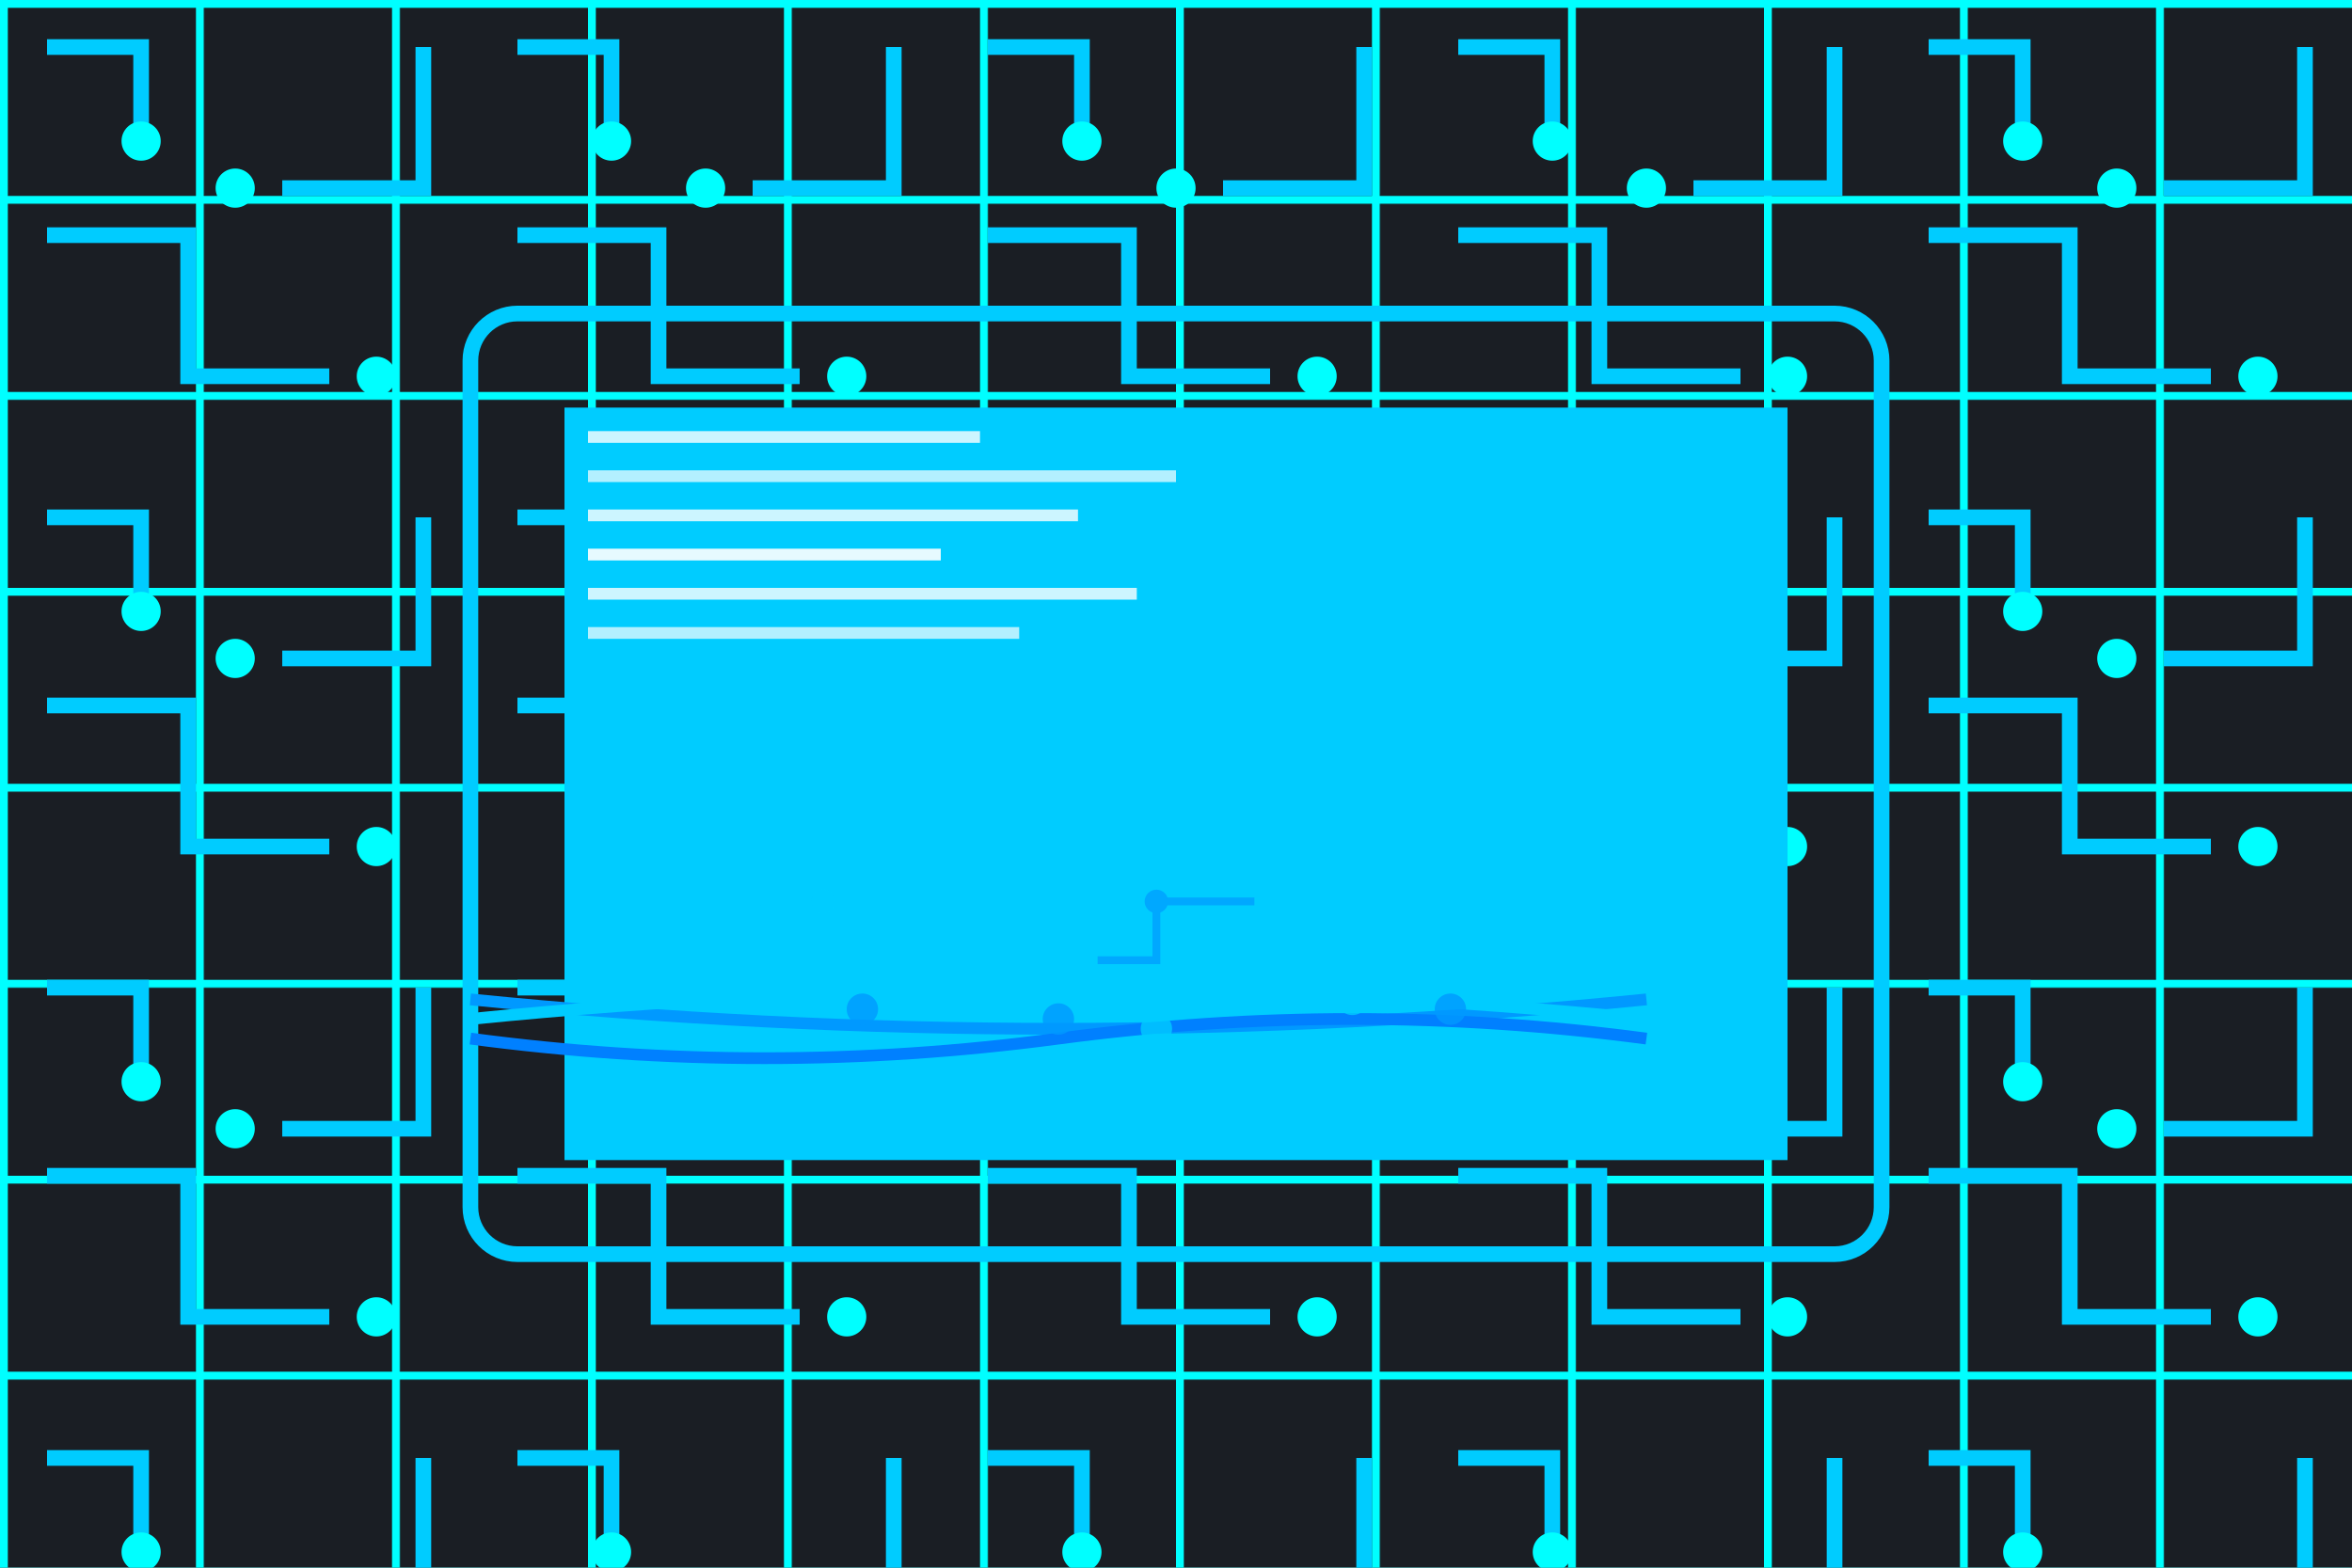
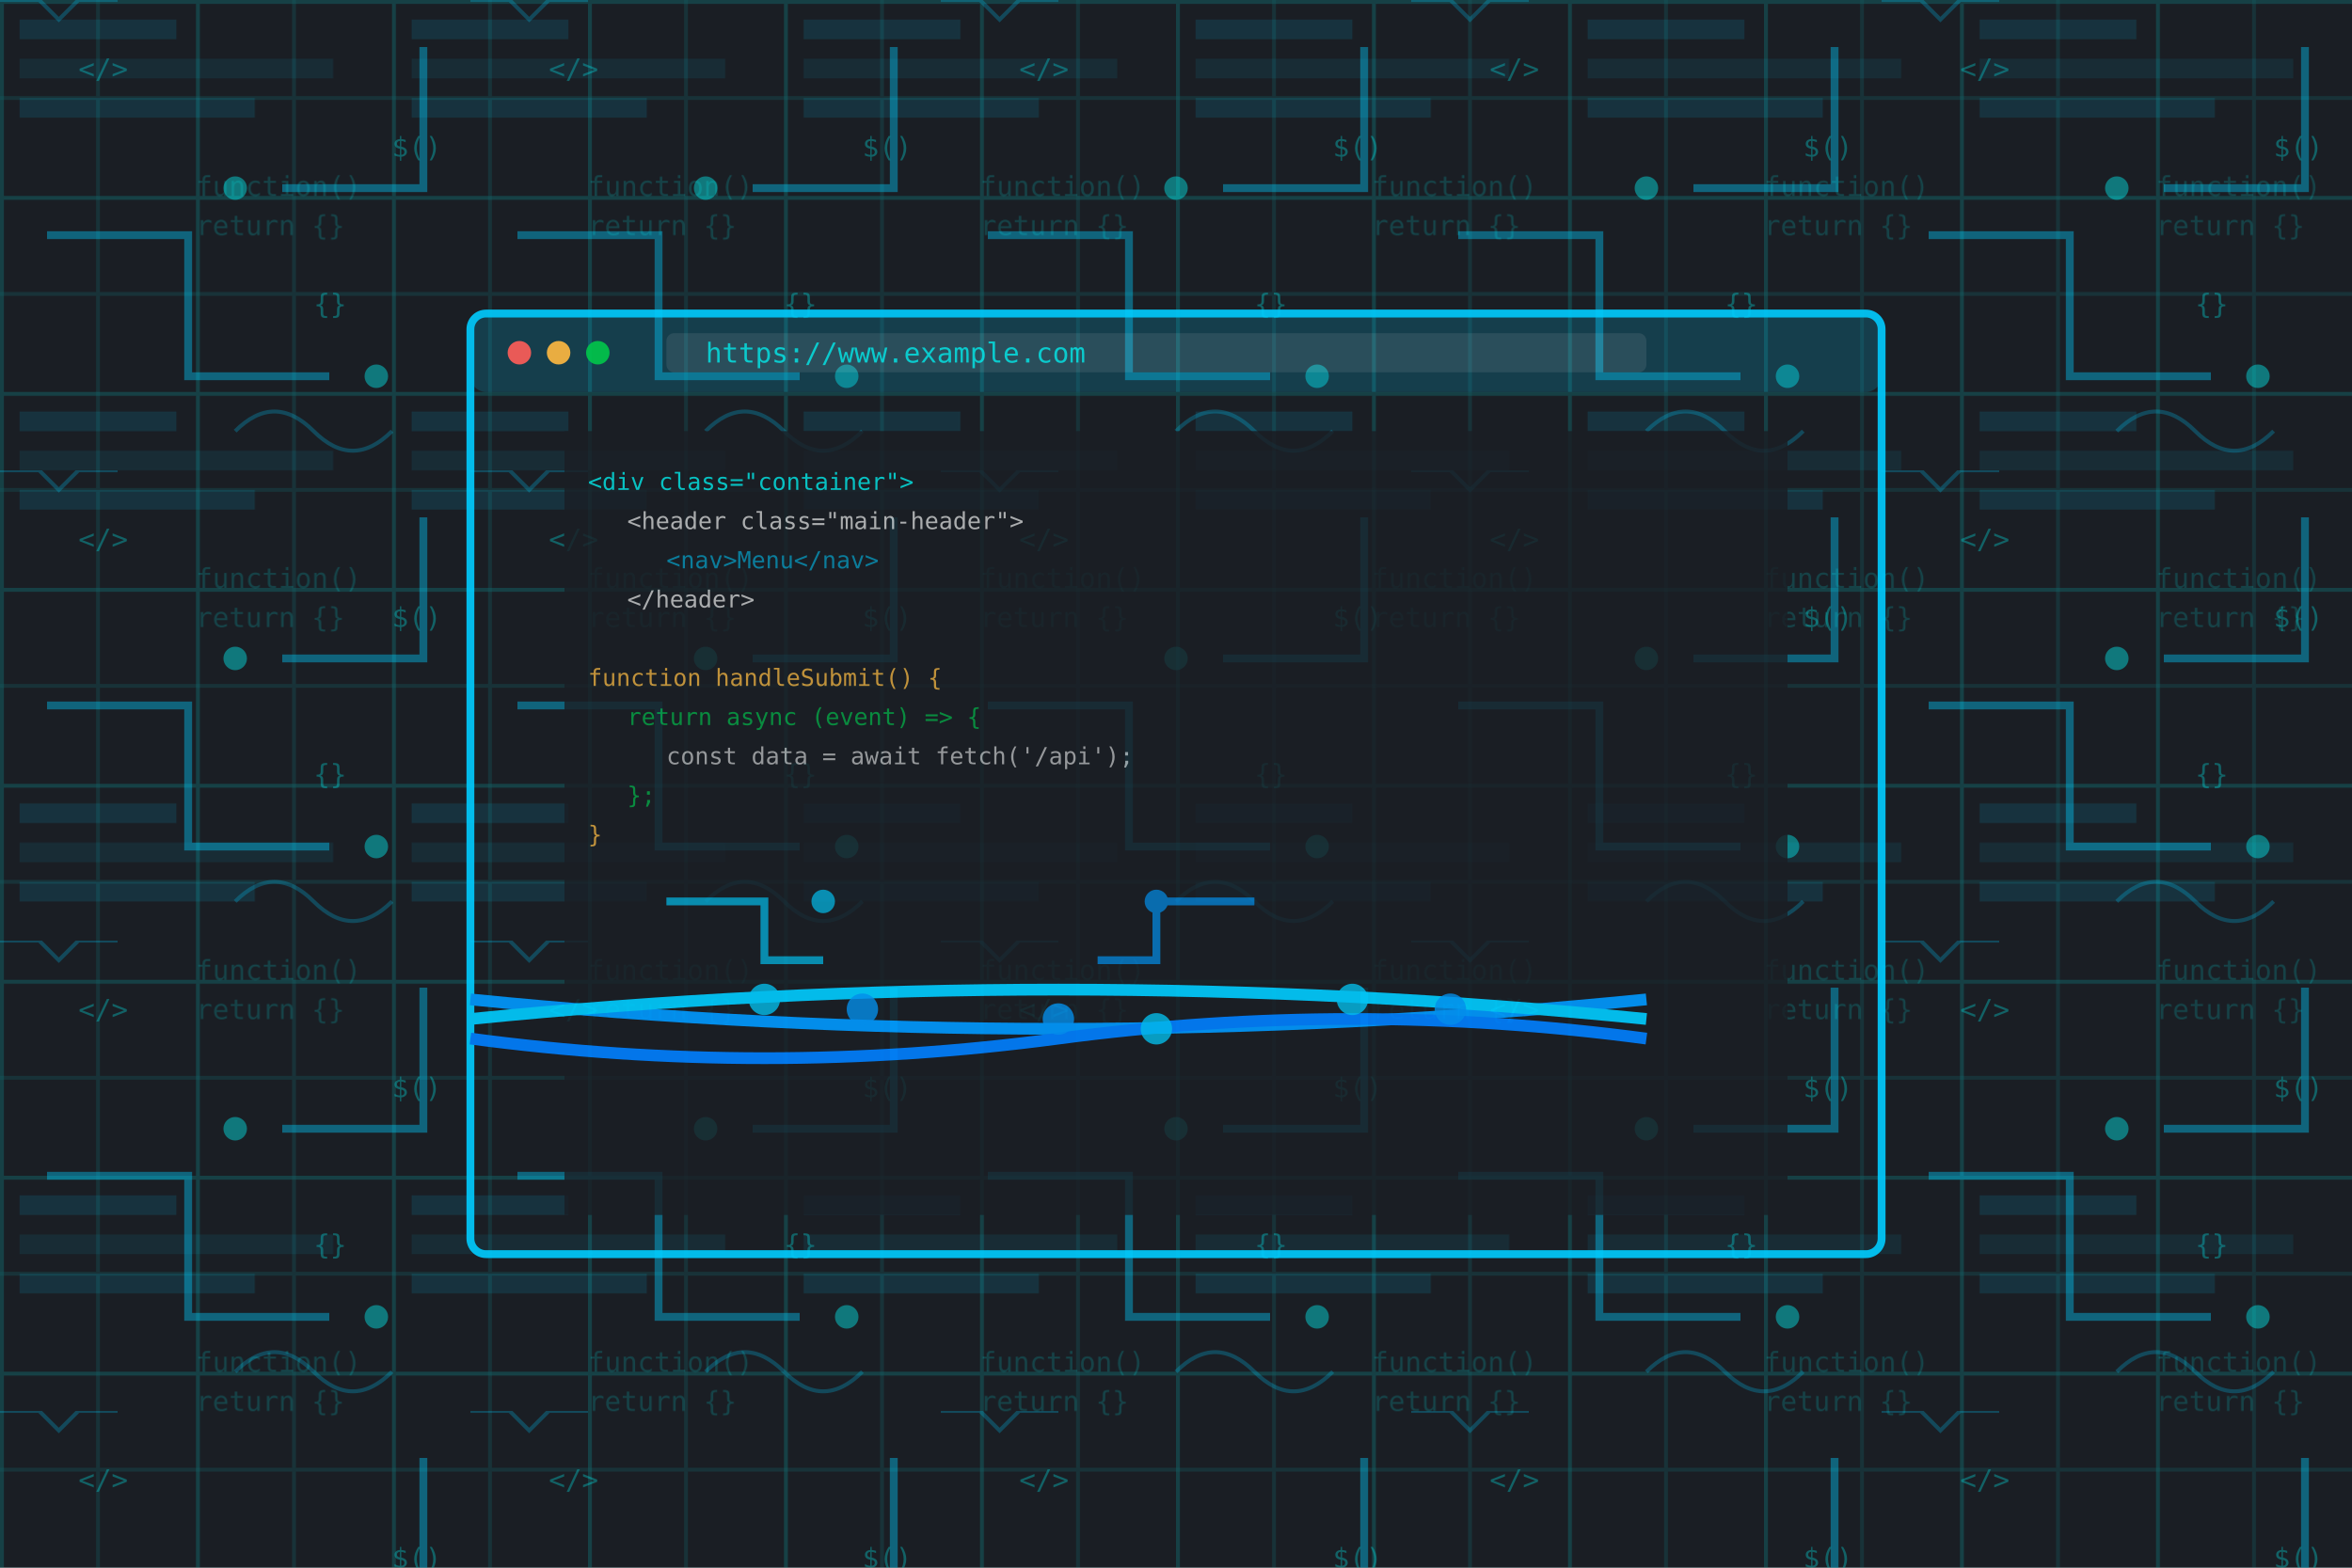
<svg xmlns="http://www.w3.org/2000/svg" width="1200" height="800" viewBox="0 0 1200 800">
  <defs>
    <pattern id="grid" width="100" height="100" patternUnits="userSpaceOnUse">
-       <path d="M 100 0 L 0 0 0 100" fill="none" stroke="#00ffff" stroke-width="8" opacity="1.0" />
+       <path d="M 100 0 L 0 0 0 100" fill="none" stroke="#00ffff" stroke-width="4" opacity="0.5" />
+       <path d="M 50 0 L 50 100 M 0 50 L 100 50" fill="none" stroke="#00ffff" stroke-width="2" opacity="0.3" />
    </pattern>
    <pattern id="circuit" width="240" height="240" patternUnits="userSpaceOnUse">
-       <path d="M 24 120 h 72 v 72 h 72" fill="none" stroke="#00ccff" stroke-width="8" opacity="1.0" />
-       <circle cx="192" cy="192" r="10" fill="#00ffff" opacity="1.0" />
-       <path d="M 216 24 v 72 h -72" fill="none" stroke="#00ccff" stroke-width="8" opacity="1.0" />
-       <circle cx="120" cy="96" r="10" fill="#00ffff" opacity="1.0" />
-       <path d="M 24 24 h 48 v 48" fill="none" stroke="#00ccff" stroke-width="8" opacity="1.0" />
-       <circle cx="72" cy="72" r="10" fill="#00ffff" opacity="1.0" />
+       <path d="M 24 120 h 72 v 72 h 72" fill="none" stroke="#00ccff" stroke-width="4" opacity="0.8" />
+       <circle cx="192" cy="192" r="6" fill="#00ffff" opacity="0.8" />
+       <path d="M 216 24 v 72 h -72" fill="none" stroke="#00ccff" stroke-width="4" opacity="0.8" />
+       <circle cx="120" cy="96" r="6" fill="#00ffff" opacity="0.8" />
+       <text x="40" y="40" font-family="monospace" fill="#00ffff" opacity="0.6" font-size="14">&lt;/&gt;</text>
+       <text x="160" y="160" font-family="monospace" fill="#00ffff" opacity="0.6" font-size="14">{}</text>
+       <text x="200" y="80" font-family="monospace" fill="#00ffff" opacity="0.6" font-size="14">$()</text>
+       <path d="M 0 0 h 20 l 10 10 l 10 -10 h 20" fill="none" stroke="#00ccff" stroke-width="2" opacity="0.5" />
+       <path d="M 120 220 q 20 -20 40 0 q 20 20 40 0" fill="none" stroke="#00ccff" stroke-width="2" opacity="0.5" />
+     </pattern>
+     <pattern id="code" width="200" height="200" patternUnits="userSpaceOnUse">
+       <rect x="10" y="10" width="80" height="10" fill="#00ccff" opacity="0.3" />
+       <rect x="10" y="30" width="160" height="10" fill="#00ccff" opacity="0.2" />
+       <rect x="10" y="50" width="120" height="10" fill="#00ccff" opacity="0.3" />
+       <text x="100" y="100" font-family="monospace" fill="#00ffff" opacity="0.4" font-size="14">function()</text>
+       <text x="100" y="120" font-family="monospace" fill="#00ffff" opacity="0.4" font-size="14">return {}</text>
    </pattern>
  </defs>
  <rect width="100%" height="100%" fill="#1a1e24" />
-   <rect width="100%" height="100%" fill="url(#grid)" />
-   <rect width="100%" height="100%" fill="url(#circuit)" />
-   <g transform="translate(240,160)" opacity="1.0">
-     <rect x="0" y="0" width="720" height="480" rx="24" fill="none" stroke="#00ccff" stroke-width="8" />
-     <rect x="48" y="48" width="624" height="384" fill="#00ccff" opacity="1.0" />
+   <rect width="100%" height="100%" fill="url(#grid)" opacity="0.3" />
+   <rect width="100%" height="100%" fill="url(#circuit)" opacity="0.5" />
+   <rect width="100%" height="100%" fill="url(#code)" opacity="0.4" />
+   <g transform="translate(240,160)" opacity="0.9">
+     <rect x="0" y="0" width="720" height="480" rx="8" fill="none" stroke="#00ccff" stroke-width="4" />
+     <rect x="0" y="0" width="720" height="40" rx="8" fill="#00ccff" opacity="0.2" />
+     <circle cx="25" cy="20" r="6" fill="#ff605c" />
+     <circle cx="45" cy="20" r="6" fill="#ffbd44" />
+     <circle cx="65" cy="20" r="6" fill="#00ca4e" />
+     <rect x="100" y="10" width="500" height="20" rx="4" fill="#ffffff" opacity="0.1" />
+     <text x="120" y="25" font-family="monospace" fill="#00ffff" opacity="0.8" font-size="14">https://www.example.com</text>
+     <rect x="48" y="60" width="624" height="400" fill="#1a1e24" opacity="0.9" />
    <g fill="#ffffff">
-       <rect x="60" y="60" width="200" height="6" opacity="0.8" />
-       <rect x="60" y="80" width="300" height="6" opacity="0.7" />
-       <rect x="60" y="100" width="250" height="6" opacity="0.8" />
-       <rect x="60" y="120" width="180" height="6" opacity="0.9" />
-       <rect x="60" y="140" width="280" height="6" opacity="0.8" />
-       <rect x="60" y="160" width="220" height="6" opacity="0.7" />
+       <text x="60" y="90" font-family="monospace" fill="#00ffff" opacity="0.8" font-size="12">&lt;div class="container"&gt;</text>
+       <text x="80" y="110" font-family="monospace" fill="#ffffff" opacity="0.7" font-size="12">&lt;header class="main-header"&gt;</text>
+       <text x="100" y="130" font-family="monospace" fill="#00ccff" opacity="0.6" font-size="12">&lt;nav&gt;Menu&lt;/nav&gt;</text>
+       <text x="80" y="150" font-family="monospace" fill="#ffffff" opacity="0.7" font-size="12">&lt;/header&gt;</text>
+       <text x="60" y="190" font-family="monospace" fill="#ffbd44" opacity="0.8" font-size="12">function handleSubmit() {</text>
+       <text x="80" y="210" font-family="monospace" fill="#00ca4e" opacity="0.7" font-size="12">return async (event) =&gt; {</text>
+       <text x="100" y="230" font-family="monospace" fill="#ffffff" opacity="0.6" font-size="12">const data = await fetch('/api');</text>
+       <text x="80" y="250" font-family="monospace" fill="#00ca4e" opacity="0.7" font-size="12">};</text>
+       <text x="60" y="270" font-family="monospace" fill="#ffbd44" opacity="0.8" font-size="12">}</text>
    </g>
    <path d="M0 350 Q 300 380 600 350" stroke="#0099ff" fill="none" stroke-width="6" />
    <path d="M0 360 Q 300 330 600 360" stroke="#00ccff" fill="none" stroke-width="6" />
    <path d="M0 370 Q 150 390 300 370 Q 450 350 600 370" stroke="#0080ff" fill="none" stroke-width="6" />
    <g opacity="0.8">
      <circle cx="150" cy="350" r="8" fill="#00ccff" />
      <circle cx="300" cy="360" r="8" fill="#0099ff" />
      <circle cx="450" cy="350" r="8" fill="#00ccff" />
      <circle cx="200" cy="355" r="8" fill="#0099ff" />
      <circle cx="350" cy="365" r="8" fill="#00ccff" />
      <circle cx="500" cy="355" r="8" fill="#0099ff" />
    </g>
    <g opacity="0.7">
      <path d="M100 300 h50 v30 h30" stroke="#00ccff" fill="none" stroke-width="4" />
      <path d="M400 300 h-50 v30 h-30" stroke="#0099ff" fill="none" stroke-width="4" />
      <circle cx="180" cy="300" r="6" fill="#00ccff" />
      <circle cx="350" cy="300" r="6" fill="#0099ff" />
    </g>
  </g>
</svg>
